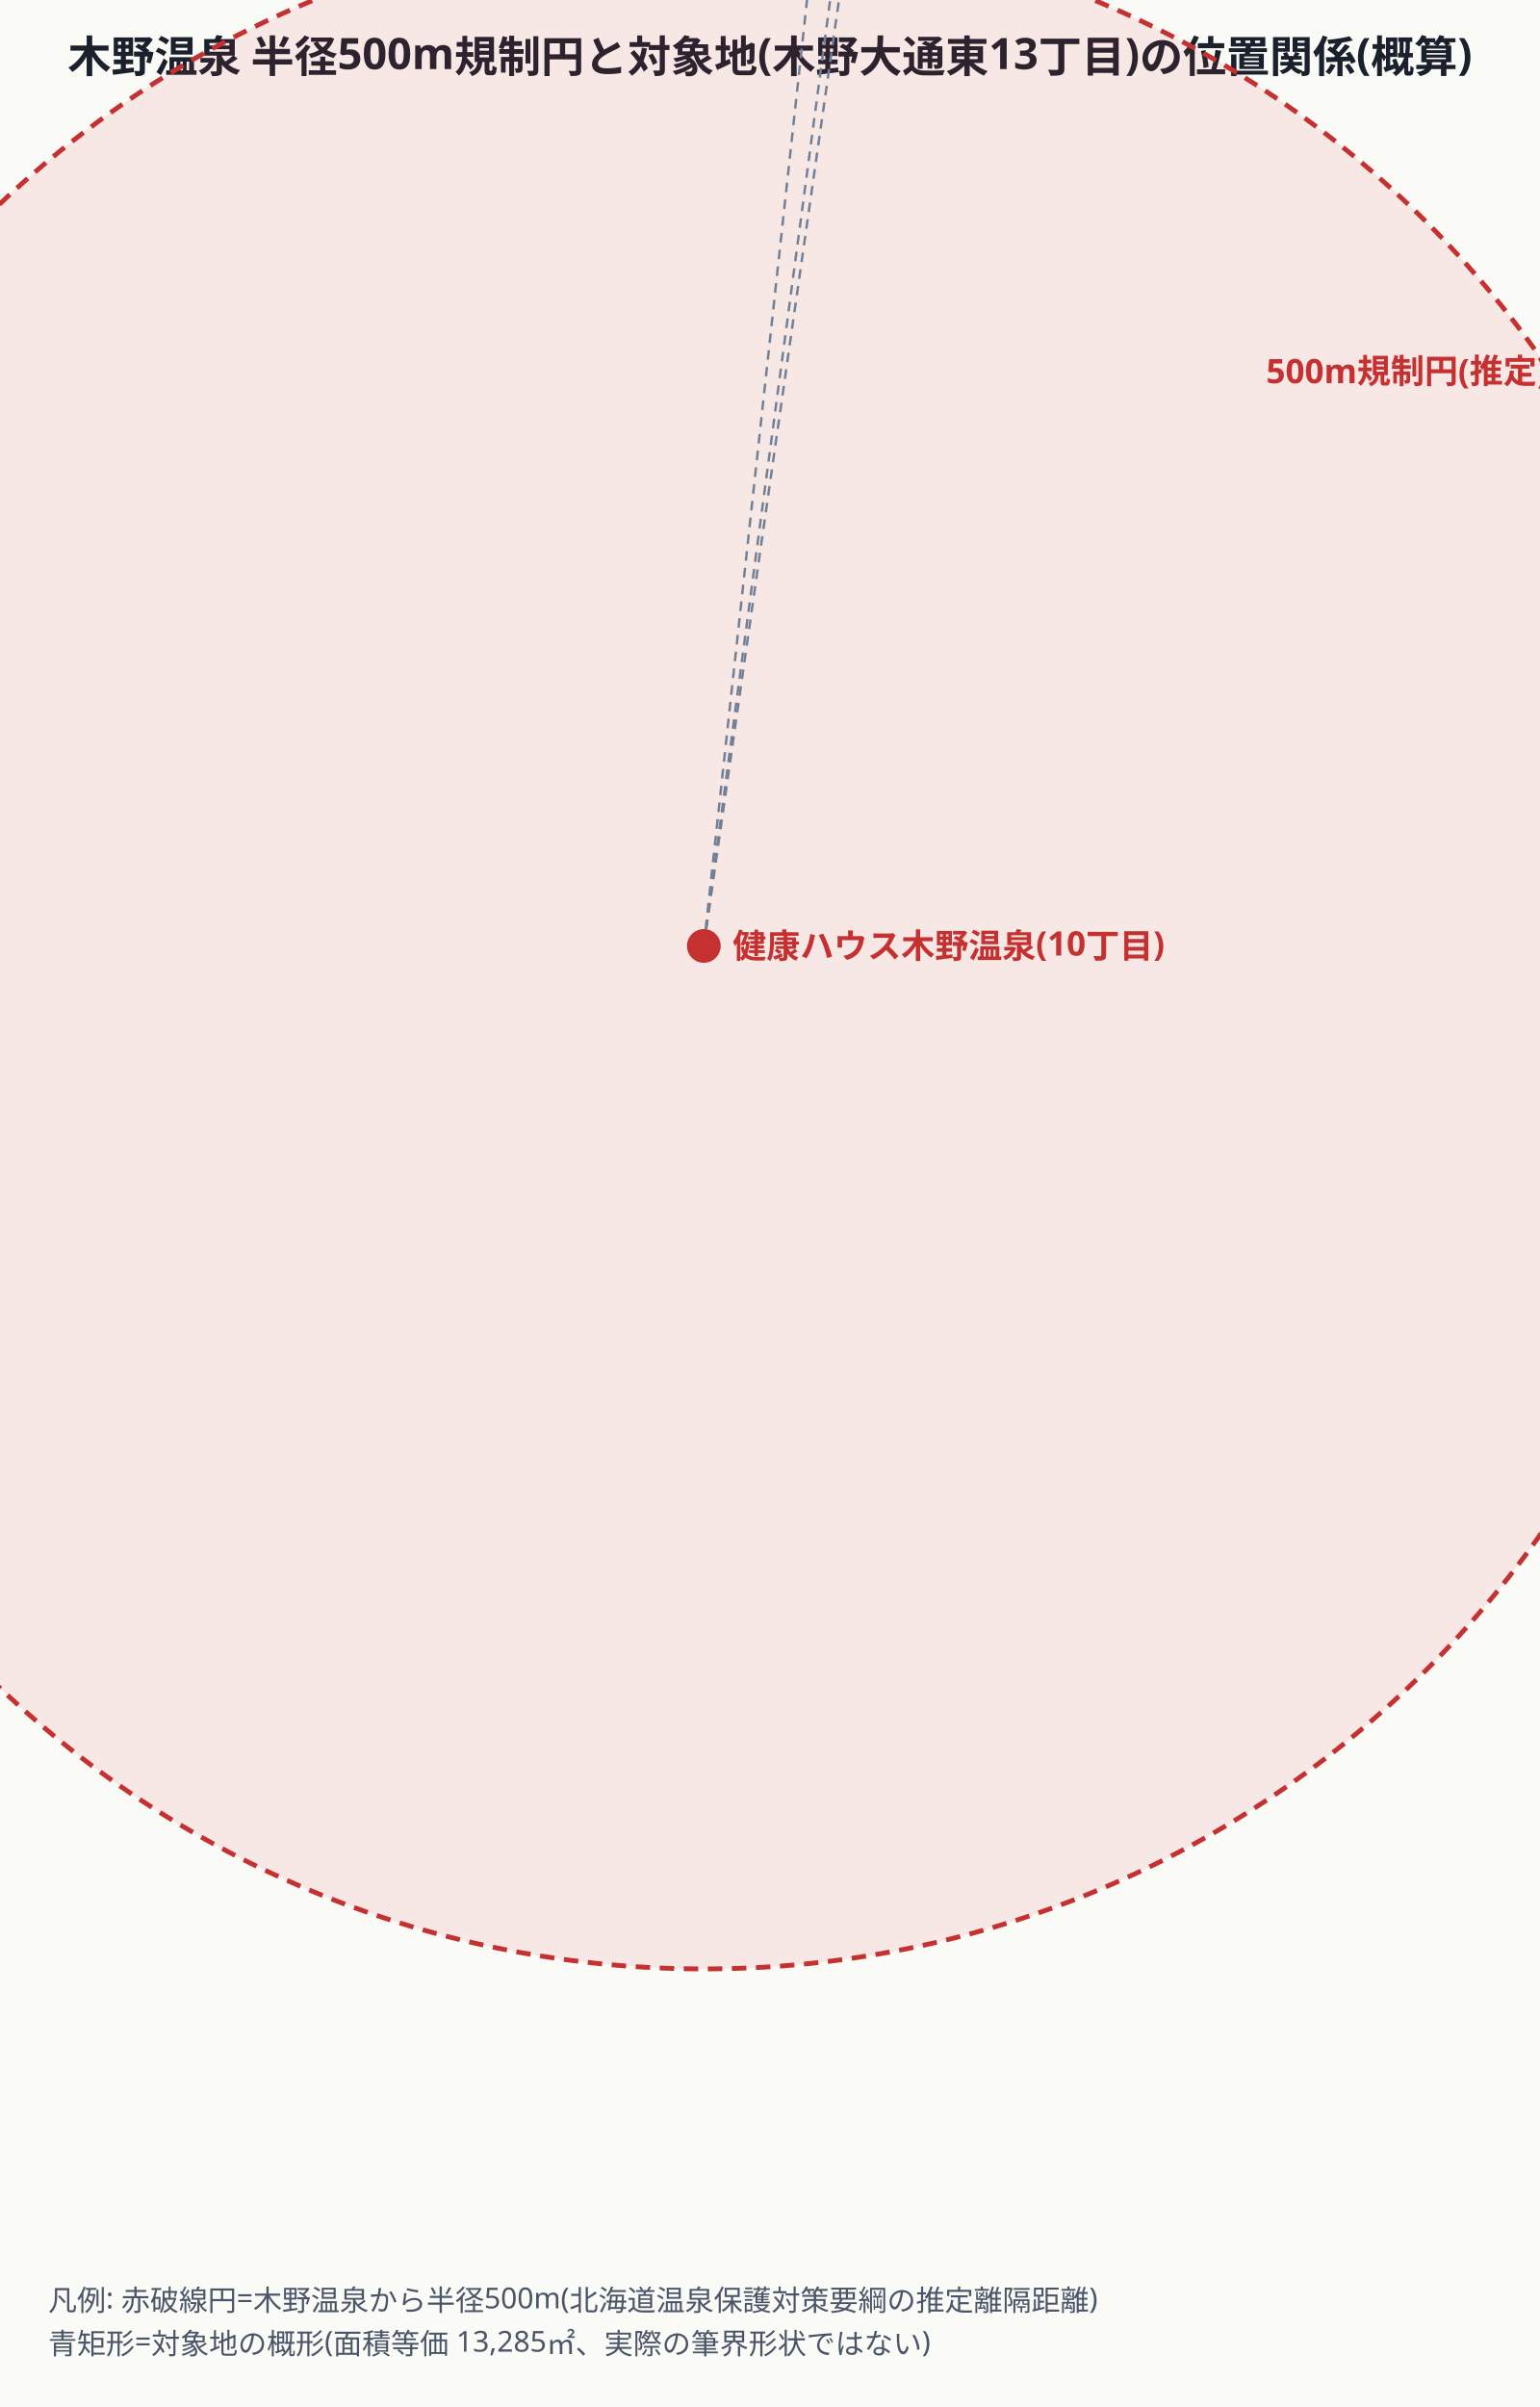
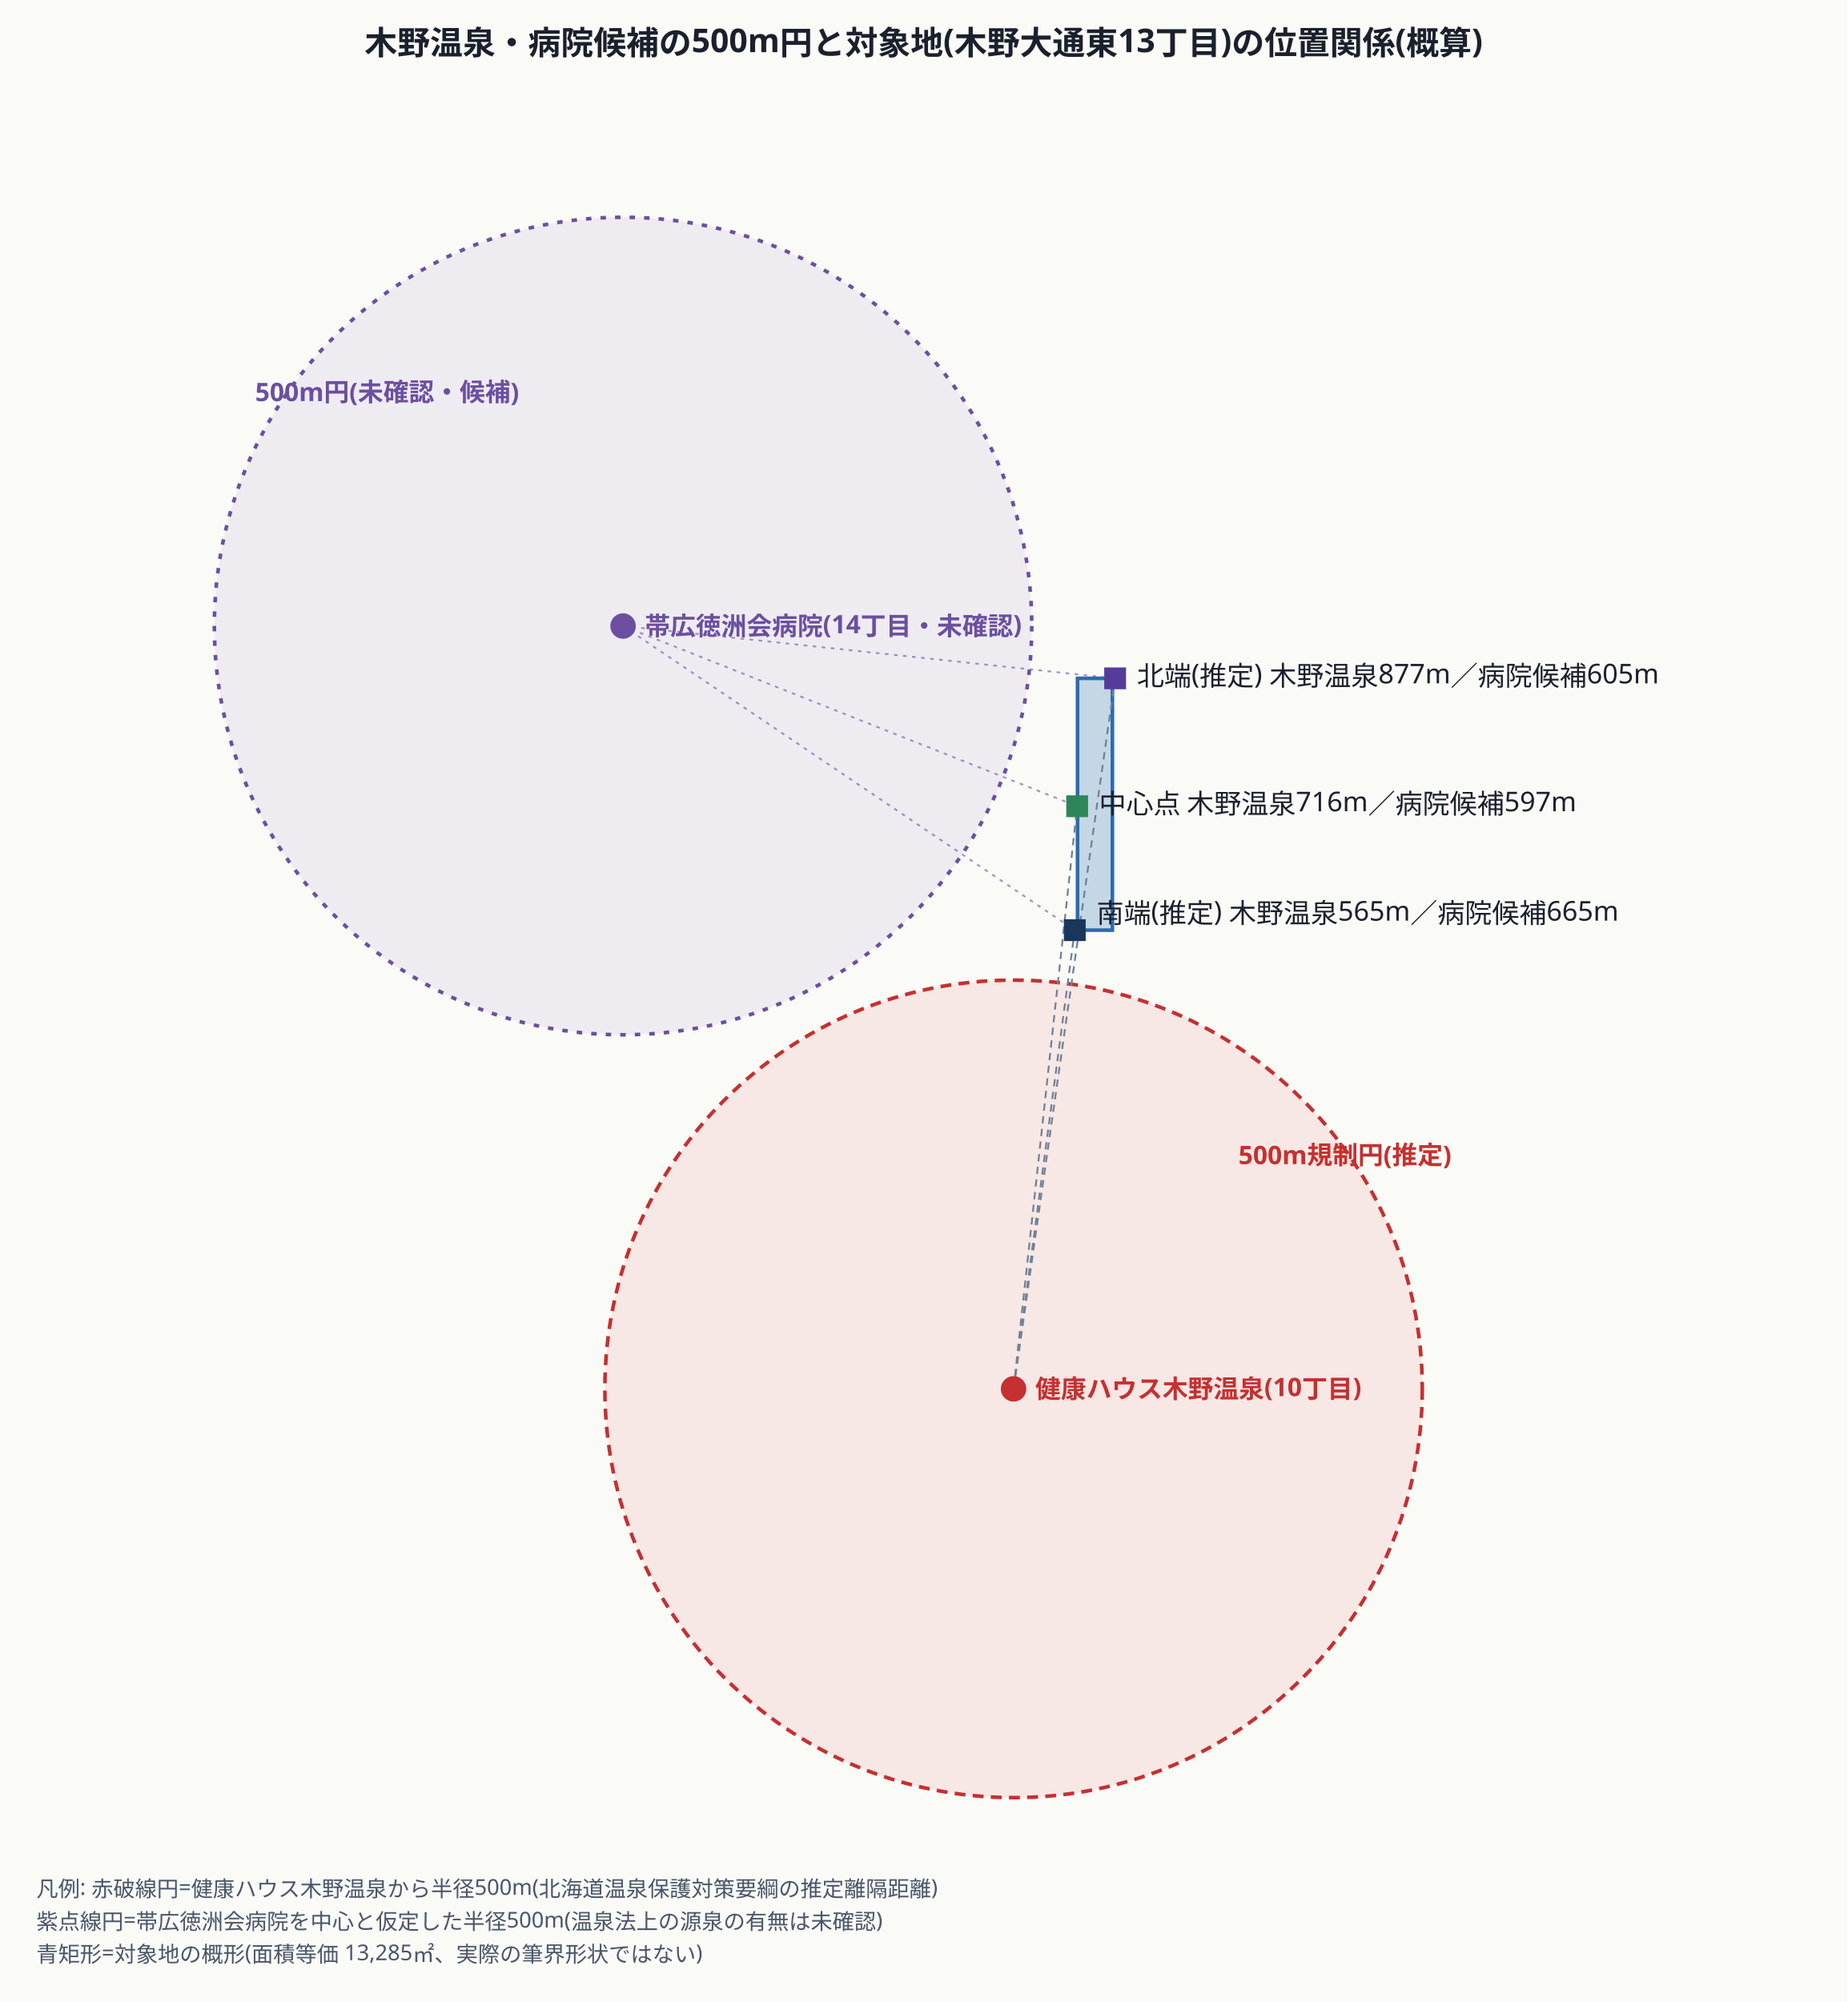
- <svg xmlns="http://www.w3.org/2000/svg" viewBox="0 0 640 1000" font-family="'IPAGothic','Noto Sans JP',sans-serif">
+ <svg xmlns="http://www.w3.org/2000/svg" viewBox="0 0 1017 1102" font-family="'IPAGothic','Noto Sans JP',sans-serif">
  <style>
    .lbl { font-size: 15px; fill: #1a202c; }
    .lbl-small { font-size: 12px; fill: #4a5568; }
    .lbl-red { font-size: 14px; fill: #c53030; font-weight: bold; }
+     .lbl-purple { font-size: 14px; fill: #6b4fa0; font-weight: bold; }
  </style>
-   <rect x="0" y="0" width="640" height="1000" fill="#fafaf7" />
-   <text x="320.0" y="30" text-anchor="middle" font-size="18" font-weight="bold" fill="#1a202c">
-     木野温泉 半径500m規制円と対象地(木野大通東13丁目)の位置関係(概算)
+   <rect x="0" y="0" width="1017" height="1102" fill="#fafaf7" />
+   <text x="508.5" y="30" text-anchor="middle" font-size="18" font-weight="bold" fill="#1a202c">
+     木野温泉・病院候補の500m円と対象地(木野大通東13丁目)の位置関係(概算)
  </text>
-   <circle cx="292.5" cy="393.0" r="425.0" fill="#e53e3e" fill-opacity="0.10" stroke="#c53030" stroke-width="2" stroke-dasharray="6,4" />
-   <text x="526.2" y="159.2" class="lbl-red">
+   <circle cx="558.0" cy="764.5" r="225.0" fill="#e53e3e" fill-opacity="0.10" stroke="#c53030" stroke-width="2" stroke-dasharray="6,4" />
+   <text x="681.8" y="640.8" class="lbl-red">
    500m規制円(推定)
  </text>
-   <rect x="359.0" y="-345.8" width="36.2" height="261.8" fill="#2b6cb0" fill-opacity="0.25" stroke="#2b6cb0" stroke-width="2" />
-   <line x1="292.5" y1="393.0" x2="356.2" y2="-83.9" stroke="#718096" stroke-width="1" stroke-dasharray="4,3" />
-   <line x1="292.5" y1="393.0" x2="358.6" y2="-212.7" stroke="#718096" stroke-width="1" stroke-dasharray="4,3" />
-   <line x1="292.5" y1="393.0" x2="398.1" y2="-345.8" stroke="#718096" stroke-width="1" stroke-dasharray="4,3" />
-   <circle cx="292.5" cy="393.0" r="7" fill="#c53030" />
-   <text x="304.5" y="398.0" class="lbl-red">健康ハウス木野温泉(10丁目)</text>
-   <rect x="350.2" y="-89.9" width="12" height="12" fill="#1a365d" />
-   <text x="368.2" y="-87.9" class="lbl">南端(推定) 565m</text>
-   <rect x="352.6" y="-218.7" width="12" height="12" fill="#2f855a" />
-   <text x="370.6" y="-208.7" class="lbl">中心点 716m</text>
-   <rect x="392.1" y="-351.8" width="12" height="12" fill="#553c9a" />
-   <text x="410.1" y="-341.8" class="lbl">北端(推定) 877m</text>
-   <text x="20" y="960" class="lbl-small">凡例: 赤破線円=木野温泉から半径500m(北海道温泉保護対策要綱の推定離隔距離)</text>
-   <text x="20" y="978" class="lbl-small">     青矩形=対象地の概形(面積等価 13,285㎡、実際の筆界形状ではない)</text>
+   <circle cx="343.0" cy="344.6" r="225.0" fill="#6b4fa0" fill-opacity="0.08" stroke="#6b4fa0" stroke-width="2" stroke-dasharray="3,5" />
+   <text x="140.5" y="220.8" class="lbl-purple">
+     500m円(未確認・候補)
+   </text>
+   <rect x="593.2" y="373.4" width="19.2" height="138.6" fill="#2b6cb0" fill-opacity="0.25" stroke="#2b6cb0" stroke-width="2" />
+   <line x1="558.0" y1="764.5" x2="591.7" y2="512.0" stroke="#718096" stroke-width="1" stroke-dasharray="4,3" />
+   <line x1="558.0" y1="764.5" x2="593.0" y2="443.8" stroke="#718096" stroke-width="1" stroke-dasharray="4,3" />
+   <line x1="558.0" y1="764.5" x2="613.9" y2="373.4" stroke="#718096" stroke-width="1" stroke-dasharray="4,3" />
+   <line x1="343.0" y1="344.6" x2="591.7" y2="512.0" stroke="#6b4fa0" stroke-width="1" stroke-dasharray="2,3" stroke-opacity="0.6" />
+   <line x1="343.0" y1="344.6" x2="593.0" y2="443.8" stroke="#6b4fa0" stroke-width="1" stroke-dasharray="2,3" stroke-opacity="0.6" />
+   <line x1="343.0" y1="344.6" x2="613.9" y2="373.4" stroke="#6b4fa0" stroke-width="1" stroke-dasharray="2,3" stroke-opacity="0.6" />
+   <circle cx="558.0" cy="764.5" r="7" fill="#c53030" />
+   <text x="570.0" y="769.5" class="lbl-red">健康ハウス木野温泉(10丁目)</text>
+   <circle cx="343.0" cy="344.6" r="7" fill="#6b4fa0" />
+   <text x="355.0" y="349.6" class="lbl-purple">帯広徳洲会病院(14丁目・未確認)</text>
+   <rect x="585.7" y="506.0" width="12" height="12" fill="#1a365d" />
+   <text x="603.7" y="508.0" class="lbl">南端(推定) 木野温泉565m／病院候補665m</text>
+   <rect x="587.0" y="437.8" width="12" height="12" fill="#2f855a" />
+   <text x="605.0" y="447.8" class="lbl">中心点 木野温泉716m／病院候補597m</text>
+   <rect x="607.9" y="367.4" width="12" height="12" fill="#553c9a" />
+   <text x="625.9" y="377.4" class="lbl">北端(推定) 木野温泉877m／病院候補605m</text>
+   <text x="20" y="1044" class="lbl-small">凡例: 赤破線円=健康ハウス木野温泉から半径500m(北海道温泉保護対策要綱の推定離隔距離)</text>
+   <text x="20" y="1062" class="lbl-small">     紫点線円=帯広徳洲会病院を中心と仮定した半径500m(温泉法上の源泉の有無は未確認)</text>
+   <text x="20" y="1080" class="lbl-small">     青矩形=対象地の概形(面積等価 13,285㎡、実際の筆界形状ではない)</text>
</svg>
